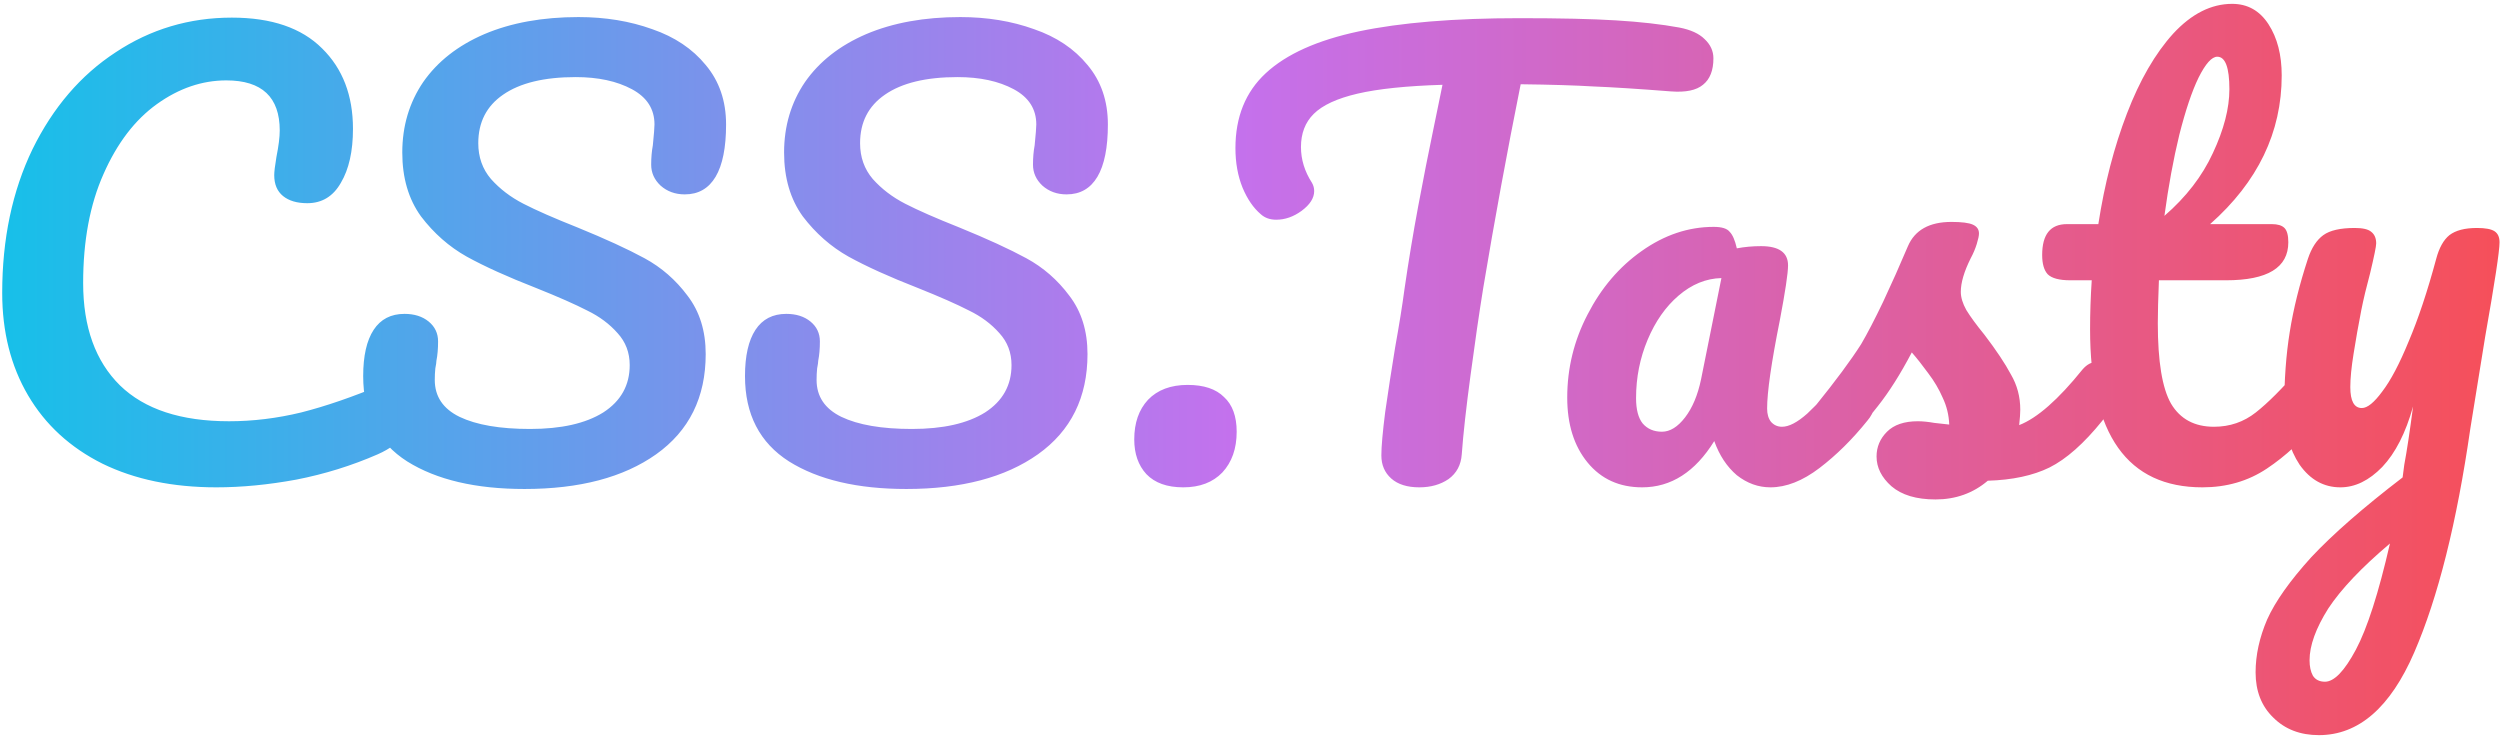
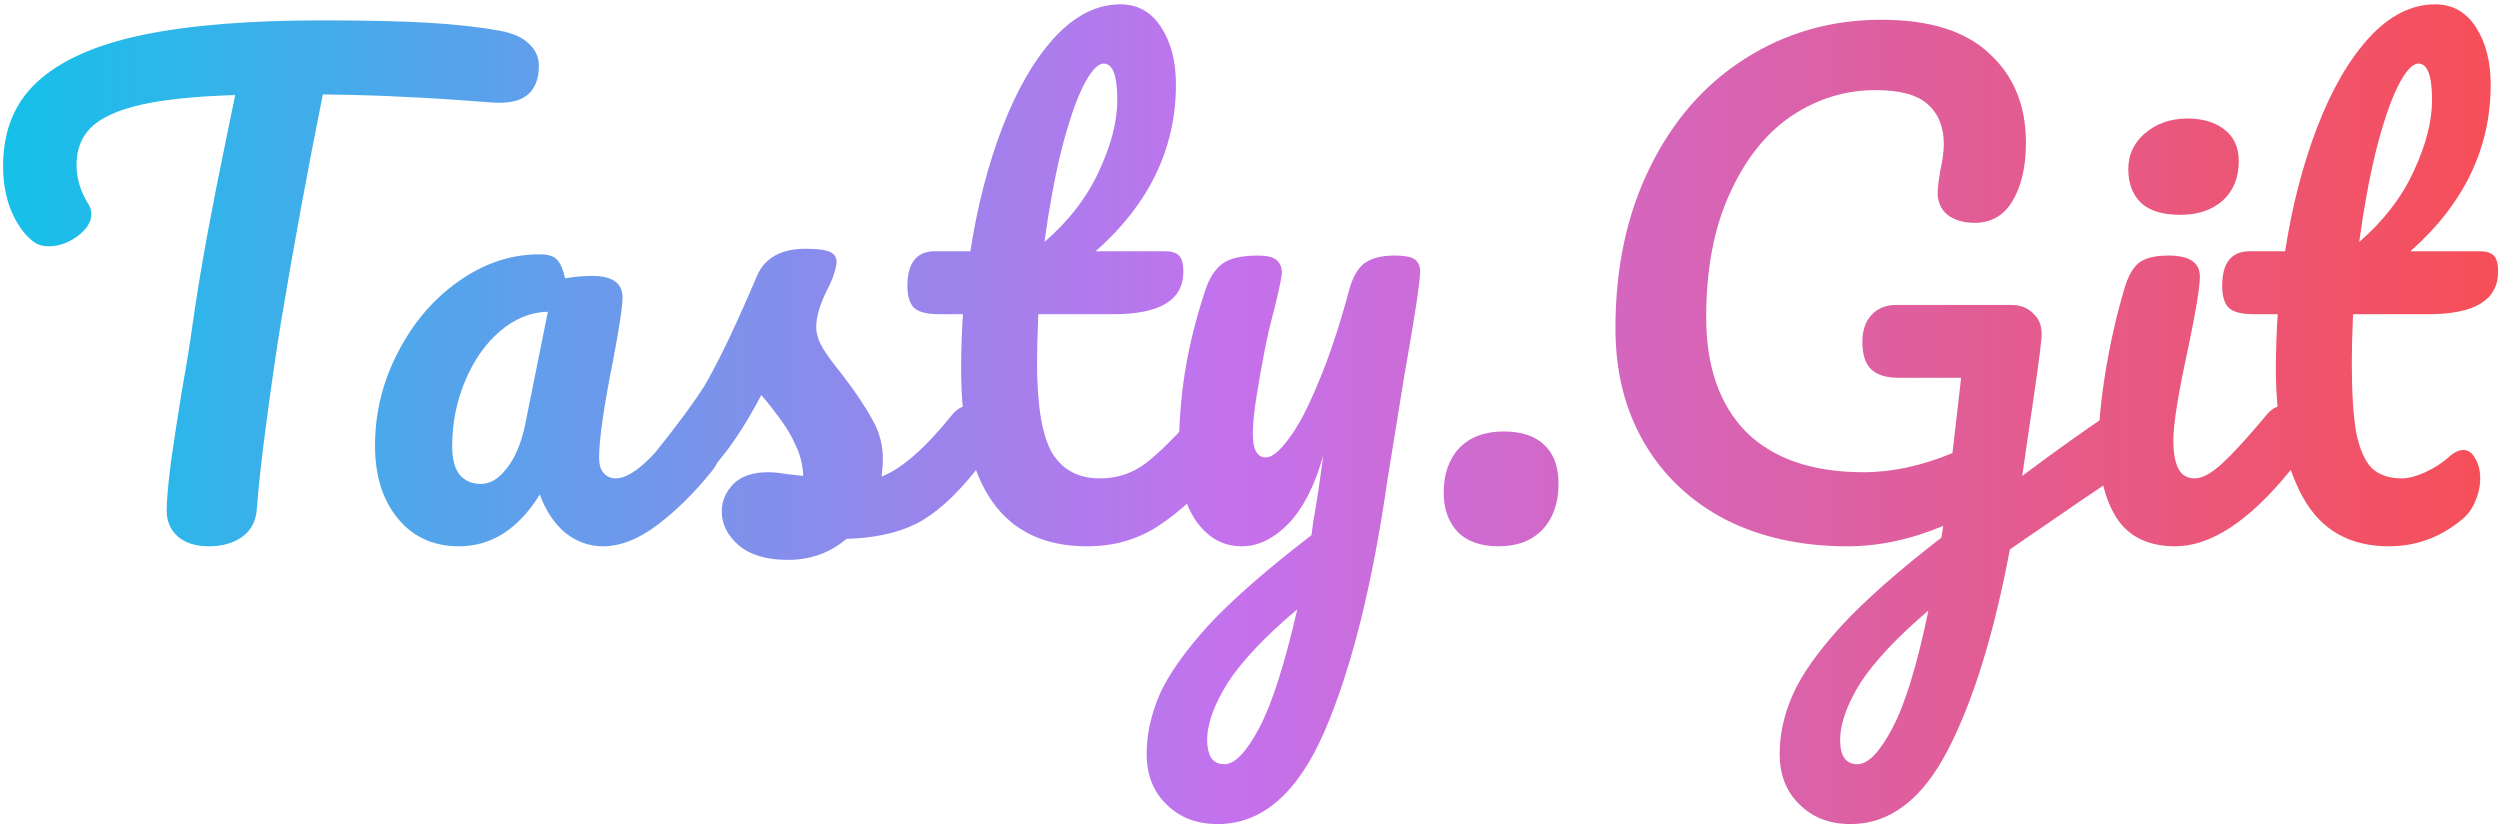
- <svg xmlns="http://www.w3.org/2000/svg" width="454" height="134" viewBox="0 0 454 134" fill="none">
-   <path d="M39.3 88.5C31.367 88.5 24.467 87.067 18.6 84.2C12.733 81.267 8.233 77.133 5.1 71.8C1.967 66.467 0.4 60.267 0.4 53.2C0.4 43.4 2.233 34.7 5.9 27.1C9.633 19.5 14.667 13.633 21 9.5C27.333 5.3 34.367 3.2 42.1 3.2C49.3 3.2 54.767 5.067 58.5 8.8C62.233 12.467 64.1 17.333 64.1 23.4C64.1 27.467 63.367 30.733 61.9 33.2C60.5 35.667 58.467 36.9 55.8 36.9C53.933 36.9 52.467 36.467 51.4 35.6C50.333 34.733 49.8 33.467 49.8 31.8C49.8 31.2 49.933 30.1 50.2 28.5C50.6 26.5 50.8 24.9 50.8 23.7C50.8 17.633 47.567 14.6 41.1 14.6C36.7 14.6 32.5 16.033 28.5 18.9C24.5 21.767 21.267 26 18.8 31.6C16.333 37.133 15.1 43.733 15.1 51.4C15.1 59.4 17.333 65.6 21.8 70C26.267 74.333 32.867 76.5 41.6 76.5C45.933 76.5 50.3 75.967 54.7 74.9C59.167 73.767 64.1 72.067 69.5 69.8C70.5 69.4 71.333 69.2 72 69.2C73.067 69.2 73.867 69.6 74.4 70.4C74.933 71.2 75.2 72.233 75.2 73.5C75.2 77.567 73 80.567 68.6 82.5C63.867 84.567 58.933 86.1 53.8 87.1C48.733 88.033 43.9 88.5 39.3 88.5ZM95.255 88.8C86.388 88.8 79.288 87.133 73.955 83.8C68.621 80.4 65.955 75.233 65.955 68.3C65.955 64.633 66.588 61.833 67.855 59.9C69.121 57.967 70.988 57 73.455 57C75.255 57 76.721 57.467 77.855 58.4C78.988 59.333 79.555 60.533 79.555 62C79.555 63.333 79.455 64.5 79.255 65.5C79.255 65.767 79.188 66.233 79.055 66.9C78.988 67.567 78.955 68.267 78.955 69C78.955 72 80.455 74.233 83.455 75.7C86.521 77.167 90.788 77.9 96.255 77.9C101.921 77.9 106.355 76.9 109.555 74.9C112.755 72.833 114.355 69.967 114.355 66.3C114.355 64.033 113.621 62.1 112.155 60.5C110.688 58.833 108.855 57.467 106.655 56.4C104.455 55.267 101.355 53.9 97.355 52.3C92.221 50.3 88.021 48.4 84.755 46.6C81.555 44.8 78.788 42.367 76.455 39.3C74.188 36.167 73.055 32.3 73.055 27.7C73.055 22.9 74.321 18.633 76.855 14.9C79.455 11.167 83.155 8.267 87.955 6.2C92.821 4.133 98.521 3.1 105.055 3.1C109.921 3.1 114.388 3.833 118.455 5.3C122.521 6.7 125.755 8.867 128.155 11.8C130.621 14.733 131.855 18.333 131.855 22.6C131.855 26.8 131.221 29.967 129.955 32.1C128.688 34.233 126.821 35.3 124.355 35.3C122.621 35.3 121.155 34.767 119.955 33.7C118.821 32.633 118.255 31.367 118.255 29.9C118.255 28.633 118.355 27.467 118.555 26.4C118.755 24.4 118.855 23.133 118.855 22.6C118.855 19.8 117.488 17.667 114.755 16.2C112.021 14.733 108.621 14 104.555 14C98.821 14 94.421 15.067 91.355 17.2C88.355 19.267 86.855 22.2 86.855 26C86.855 28.533 87.621 30.7 89.155 32.5C90.755 34.3 92.721 35.8 95.055 37C97.388 38.2 100.655 39.633 104.855 41.3C109.921 43.367 113.988 45.233 117.055 46.9C120.121 48.567 122.721 50.833 124.855 53.7C127.055 56.567 128.155 60.1 128.155 64.3C128.155 72.167 125.155 78.233 119.155 82.5C113.221 86.7 105.255 88.8 95.255 88.8ZM164.591 88.8C155.724 88.8 148.624 87.133 143.291 83.8C137.957 80.4 135.291 75.233 135.291 68.3C135.291 64.633 135.924 61.833 137.191 59.9C138.457 57.967 140.324 57 142.791 57C144.591 57 146.057 57.467 147.191 58.4C148.324 59.333 148.891 60.533 148.891 62C148.891 63.333 148.791 64.5 148.591 65.5C148.591 65.767 148.524 66.233 148.391 66.9C148.324 67.567 148.291 68.267 148.291 69C148.291 72 149.791 74.233 152.791 75.7C155.857 77.167 160.124 77.9 165.591 77.9C171.257 77.9 175.691 76.9 178.891 74.9C182.091 72.833 183.691 69.967 183.691 66.3C183.691 64.033 182.957 62.1 181.491 60.5C180.024 58.833 178.191 57.467 175.991 56.4C173.791 55.267 170.691 53.9 166.691 52.3C161.557 50.3 157.357 48.4 154.091 46.6C150.891 44.8 148.124 42.367 145.791 39.3C143.524 36.167 142.391 32.3 142.391 27.7C142.391 22.9 143.657 18.633 146.191 14.9C148.791 11.167 152.491 8.267 157.291 6.2C162.157 4.133 167.857 3.1 174.391 3.1C179.257 3.1 183.724 3.833 187.791 5.3C191.857 6.7 195.091 8.867 197.491 11.8C199.957 14.733 201.191 18.333 201.191 22.6C201.191 26.8 200.557 29.967 199.291 32.1C198.024 34.233 196.157 35.3 193.691 35.3C191.957 35.3 190.491 34.767 189.291 33.7C188.157 32.633 187.591 31.367 187.591 29.9C187.591 28.633 187.691 27.467 187.891 26.4C188.091 24.4 188.191 23.133 188.191 22.6C188.191 19.8 186.824 17.667 184.091 16.2C181.357 14.733 177.957 14 173.891 14C168.157 14 163.757 15.067 160.691 17.2C157.691 19.267 156.191 22.2 156.191 26C156.191 28.533 156.957 30.7 158.491 32.5C160.091 34.3 162.057 35.8 164.391 37C166.724 38.2 169.991 39.633 174.191 41.3C179.257 43.367 183.324 45.233 186.391 46.9C189.457 48.567 192.057 50.833 194.191 53.7C196.391 56.567 197.491 60.1 197.491 64.3C197.491 72.167 194.491 78.233 188.491 82.5C182.557 86.7 174.591 88.8 164.591 88.8ZM214.88 88.5C211.946 88.5 209.713 87.7 208.18 86.1C206.713 84.5 205.98 82.4 205.98 79.8C205.98 76.8 206.813 74.4 208.48 72.6C210.213 70.8 212.613 69.9 215.68 69.9C218.613 69.9 220.813 70.633 222.28 72.1C223.813 73.5 224.58 75.6 224.58 78.4C224.58 81.467 223.713 83.933 221.98 85.8C220.246 87.6 217.88 88.5 214.88 88.5ZM304.955 5C307.022 5.4 308.555 6.1 309.555 7.1C310.622 8.1 311.155 9.267 311.155 10.6C311.155 12.8 310.522 14.4 309.255 15.4C308.055 16.4 306.122 16.8 303.455 16.6C297.455 16.133 292.755 15.833 289.355 15.7C286.022 15.5 281.622 15.367 276.155 15.3C273.689 27.567 271.422 39.9 269.355 52.3C268.622 56.833 267.855 62.1 267.055 68.1C266.255 74.033 265.722 78.833 265.455 82.5C265.322 84.433 264.522 85.933 263.055 87C261.589 88 259.822 88.5 257.755 88.5C255.555 88.5 253.855 87.967 252.655 86.9C251.455 85.833 250.855 84.433 250.855 82.7C250.855 81.1 251.089 78.467 251.555 74.8C252.089 71.067 252.689 67.167 253.355 63.1C254.089 59.033 254.655 55.5 255.055 52.5C255.789 47.433 256.622 42.4 257.555 37.4C258.489 32.4 259.422 27.667 260.355 23.2C260.555 22.2 260.789 21.067 261.055 19.8C261.322 18.467 261.622 17 261.955 15.4C255.422 15.6 250.289 16.133 246.555 17C242.822 17.867 240.155 19.1 238.555 20.7C237.022 22.233 236.255 24.233 236.255 26.7C236.255 28.967 236.922 31.133 238.255 33.2C238.522 33.667 238.655 34.167 238.655 34.7C238.655 35.967 237.889 37.167 236.355 38.3C234.889 39.367 233.355 39.9 231.755 39.9C230.622 39.9 229.689 39.567 228.955 38.9C227.622 37.767 226.522 36.167 225.655 34.1C224.789 31.967 224.355 29.567 224.355 26.9C224.355 21.233 226.189 16.7 229.855 13.3C233.589 9.833 239.222 7.3 246.755 5.7C254.355 4.1 264.089 3.3 275.955 3.3C283.289 3.3 289.122 3.433 293.455 3.7C297.855 3.967 301.689 4.4 304.955 5ZM298.209 88.5C294.076 88.5 290.776 87 288.309 84C285.843 81 284.609 77.067 284.609 72.2C284.609 66.867 285.843 61.833 288.309 57.1C290.776 52.3 294.043 48.467 298.109 45.6C302.243 42.667 306.609 41.2 311.209 41.2C312.676 41.2 313.643 41.5 314.109 42.1C314.643 42.633 315.076 43.633 315.409 45.1C316.809 44.833 318.276 44.7 319.809 44.7C323.076 44.7 324.709 45.867 324.709 48.2C324.709 49.6 324.209 52.933 323.209 58.2C321.676 65.867 320.909 71.2 320.909 74.2C320.909 75.2 321.143 76 321.609 76.6C322.143 77.2 322.809 77.5 323.609 77.5C324.876 77.5 326.409 76.7 328.209 75.1C330.009 73.433 332.443 70.767 335.509 67.1C336.309 66.167 337.209 65.7 338.209 65.7C339.076 65.7 339.743 66.1 340.209 66.9C340.743 67.7 341.009 68.8 341.009 70.2C341.009 72.867 340.376 74.933 339.109 76.4C336.376 79.8 333.476 82.667 330.409 85C327.343 87.333 324.376 88.5 321.509 88.5C319.309 88.5 317.276 87.767 315.409 86.3C313.609 84.767 312.243 82.7 311.309 80.1C307.843 85.7 303.476 88.5 298.209 88.5ZM301.809 78.4C303.276 78.4 304.676 77.533 306.009 75.8C307.343 74.067 308.309 71.767 308.909 68.9L312.609 50.5C309.809 50.567 307.209 51.633 304.809 53.7C302.476 55.7 300.609 58.367 299.209 61.7C297.809 65.033 297.109 68.567 297.109 72.3C297.109 74.367 297.509 75.9 298.309 76.9C299.176 77.9 300.343 78.4 301.809 78.4ZM351.482 90.7C348.015 90.7 345.349 89.9 343.482 88.3C341.682 86.7 340.782 84.9 340.782 82.9C340.782 81.167 341.415 79.667 342.682 78.4C343.949 77.133 345.815 76.5 348.282 76.5C349.149 76.5 350.149 76.6 351.282 76.8C352.482 76.933 353.382 77.033 353.982 77.1C353.915 75.367 353.515 73.733 352.782 72.2C352.115 70.667 351.249 69.2 350.182 67.8C349.115 66.333 348.115 65.067 347.182 64C345.115 67.933 343.049 71.2 340.982 73.8C338.982 76.4 336.782 78.867 334.382 81.2C333.182 82.4 331.915 83 330.582 83C329.515 83 328.649 82.633 327.982 81.9C327.315 81.1 326.982 80.133 326.982 79C326.982 77.667 327.449 76.433 328.382 75.3L329.682 73.7C333.349 69.167 336.115 65.433 337.982 62.5C339.115 60.567 340.449 58 341.982 54.8C343.515 51.533 345.015 48.167 346.482 44.7C347.749 41.767 350.382 40.3 354.382 40.3C356.249 40.3 357.549 40.467 358.282 40.8C359.015 41.133 359.382 41.667 359.382 42.4C359.382 42.8 359.249 43.433 358.982 44.3C358.715 45.167 358.349 46.033 357.882 46.9C356.682 49.3 356.082 51.333 356.082 53C356.082 54 356.415 55.1 357.082 56.3C357.815 57.5 358.915 59 360.382 60.8C362.515 63.6 364.115 66 365.182 68C366.315 69.933 366.882 72.067 366.882 74.4C366.882 75.067 366.815 76 366.682 77.2C369.949 75.933 373.782 72.567 378.182 67.1C378.982 66.167 379.882 65.7 380.882 65.7C381.749 65.7 382.415 66.1 382.882 66.9C383.415 67.7 383.682 68.8 383.682 70.2C383.682 72.733 383.049 74.8 381.782 76.4C378.449 80.533 375.249 83.367 372.182 84.9C369.182 86.367 365.449 87.167 360.982 87.3C358.315 89.567 355.149 90.7 351.482 90.7ZM420.158 65.7C421.024 65.7 421.691 66.1 422.158 66.9C422.691 67.7 422.958 68.8 422.958 70.2C422.958 72.867 422.324 74.933 421.058 76.4C418.191 79.933 415.058 82.833 411.658 85.1C408.258 87.367 404.358 88.5 399.958 88.5C386.358 88.5 379.558 78.933 379.558 59.8C379.558 56.867 379.658 53.9 379.858 50.9H375.958C373.958 50.9 372.591 50.533 371.858 49.8C371.191 49.067 370.858 47.9 370.858 46.3C370.858 42.567 372.358 40.7 375.358 40.7H381.058C382.191 33.367 383.924 26.667 386.258 20.6C388.591 14.533 391.391 9.7 394.658 6.1C397.991 2.5 401.558 0.7 405.358 0.7C408.158 0.7 410.358 1.933 411.958 4.4C413.558 6.867 414.358 9.967 414.358 13.7C414.358 24.033 410.024 33.033 401.358 40.7H412.558C413.624 40.7 414.391 40.933 414.858 41.4C415.324 41.867 415.558 42.733 415.558 44C415.558 48.6 411.791 50.9 404.258 50.9H392.058C391.924 54.233 391.858 56.833 391.858 58.7C391.858 65.633 392.658 70.5 394.258 73.3C395.924 76.1 398.524 77.5 402.058 77.5C404.924 77.5 407.458 76.633 409.658 74.9C411.858 73.167 414.458 70.567 417.458 67.1C418.258 66.167 419.158 65.7 420.158 65.7ZM402.658 10.3C401.658 10.3 400.524 11.567 399.258 14.1C398.058 16.567 396.891 20.033 395.758 24.5C394.691 28.9 393.791 33.8 393.058 39.2C396.991 35.8 399.924 32 401.858 27.8C403.858 23.533 404.858 19.667 404.858 16.2C404.858 12.267 404.124 10.3 402.658 10.3ZM449.816 41.4C451.349 41.4 452.416 41.6 453.016 42C453.616 42.4 453.916 43.067 453.916 44C453.916 45.6 453.049 51.3 451.316 61.1C449.782 70.5 448.882 76.067 448.616 77.8C446.149 94.933 442.749 108.5 438.416 118.5C434.082 128.5 428.316 133.5 421.116 133.5C417.716 133.5 414.949 132.433 412.816 130.3C410.682 128.233 409.616 125.5 409.616 122.1C409.616 118.967 410.316 115.767 411.716 112.5C413.182 109.233 415.849 105.467 419.716 101.2C423.649 97 429.182 92.167 436.316 86.7L436.616 84.4C437.082 81.933 437.616 78.4 438.216 73.8C436.882 78.6 435.016 82.267 432.616 84.8C430.216 87.267 427.682 88.5 425.016 88.5C422.016 88.5 419.549 87.133 417.616 84.4C415.749 81.6 414.816 78.133 414.816 74C414.816 69 415.149 64.433 415.816 60.3C416.482 56.1 417.582 51.667 419.116 47C419.782 45 420.716 43.567 421.916 42.7C423.116 41.833 425.016 41.4 427.616 41.4C429.082 41.4 430.082 41.633 430.616 42.1C431.216 42.567 431.516 43.267 431.516 44.2C431.516 44.733 431.149 46.533 430.416 49.6C429.749 52.067 429.216 54.3 428.816 56.3C428.282 59.033 427.816 61.667 427.416 64.2C427.016 66.667 426.816 68.7 426.816 70.3C426.816 72.833 427.516 74.1 428.916 74.1C429.916 74.1 431.149 73.1 432.616 71.1C434.149 69.1 435.749 66.067 437.416 62C439.149 57.933 440.816 52.933 442.416 47C442.949 45 443.749 43.567 444.816 42.7C445.949 41.833 447.616 41.4 449.816 41.4ZM422.216 123.8C423.882 123.8 425.749 121.867 427.816 118C429.882 114.133 431.949 107.7 434.016 98.7C428.882 103.033 425.149 106.967 422.816 110.5C420.549 114.1 419.416 117.233 419.416 119.9C419.416 121.033 419.616 121.967 420.016 122.7C420.482 123.433 421.216 123.8 422.216 123.8Z" fill="url(#paint0_linear_6_3)" />
+ <svg xmlns="http://www.w3.org/2000/svg" width="405" height="134" viewBox="0 0 405 134" fill="none">
+   <path d="M81.1 5C83.167 5.4 84.7 6.1 85.7 7.1C86.767 8.1 87.3 9.267 87.3 10.6C87.3 12.8 86.667 14.4 85.4 15.4C84.2 16.4 82.267 16.8 79.6 16.6C73.6 16.133 68.9 15.833 65.5 15.7C62.167 15.5 57.767 15.367 52.3 15.3C49.833 27.567 47.567 39.9 45.5 52.3C44.767 56.833 44 62.1 43.2 68.1C42.4 74.033 41.867 78.833 41.6 82.5C41.467 84.433 40.667 85.933 39.2 87C37.733 88 35.967 88.5 33.9 88.5C31.7 88.5 30 87.967 28.8 86.9C27.6 85.833 27 84.433 27 82.7C27 81.1 27.233 78.467 27.7 74.8C28.233 71.067 28.833 67.167 29.5 63.1C30.233 59.033 30.8 55.5 31.2 52.5C31.933 47.433 32.767 42.4 33.7 37.4C34.633 32.4 35.567 27.667 36.5 23.2C36.7 22.2 36.933 21.067 37.2 19.8C37.467 18.467 37.767 17 38.1 15.4C31.567 15.6 26.433 16.133 22.7 17C18.967 17.867 16.3 19.1 14.7 20.7C13.167 22.233 12.4 24.233 12.4 26.7C12.4 28.967 13.067 31.133 14.4 33.2C14.667 33.667 14.8 34.167 14.8 34.7C14.8 35.967 14.033 37.167 12.5 38.3C11.033 39.367 9.5 39.9 7.9 39.9C6.767 39.9 5.833 39.567 5.1 38.9C3.767 37.767 2.667 36.167 1.8 34.1C0.933 31.967 0.5 29.567 0.5 26.9C0.5 21.233 2.333 16.7 6 13.3C9.733 9.833 15.367 7.3 22.9 5.7C30.5 4.1 40.233 3.3 52.1 3.3C59.433 3.3 65.267 3.433 69.6 3.7C74 3.967 77.833 4.4 81.1 5ZM74.354 88.5C70.221 88.5 66.921 87 64.454 84C61.987 81 60.754 77.067 60.754 72.2C60.754 66.867 61.987 61.833 64.454 57.1C66.921 52.3 70.187 48.467 74.254 45.6C78.387 42.667 82.754 41.2 87.354 41.2C88.821 41.2 89.787 41.5 90.254 42.1C90.787 42.633 91.221 43.633 91.554 45.1C92.954 44.833 94.421 44.7 95.954 44.7C99.221 44.7 100.854 45.867 100.854 48.2C100.854 49.6 100.354 52.933 99.354 58.2C97.821 65.867 97.054 71.2 97.054 74.2C97.054 75.2 97.287 76 97.754 76.6C98.287 77.2 98.954 77.5 99.754 77.5C101.021 77.5 102.554 76.7 104.354 75.1C106.154 73.433 108.587 70.767 111.654 67.1C112.454 66.167 113.354 65.7 114.354 65.7C115.221 65.7 115.887 66.1 116.354 66.9C116.887 67.7 117.154 68.8 117.154 70.2C117.154 72.867 116.521 74.933 115.254 76.4C112.521 79.8 109.621 82.667 106.554 85C103.487 87.333 100.521 88.5 97.654 88.5C95.454 88.5 93.421 87.767 91.554 86.3C89.754 84.767 88.387 82.7 87.454 80.1C83.987 85.7 79.621 88.5 74.354 88.5ZM77.954 78.4C79.421 78.4 80.821 77.533 82.154 75.8C83.487 74.067 84.454 71.767 85.054 68.9L88.754 50.5C85.954 50.567 83.354 51.633 80.954 53.7C78.621 55.7 76.754 58.367 75.354 61.7C73.954 65.033 73.254 68.567 73.254 72.3C73.254 74.367 73.654 75.9 74.454 76.9C75.321 77.9 76.487 78.4 77.954 78.4ZM127.627 90.7C124.16 90.7 121.493 89.9 119.627 88.3C117.827 86.7 116.927 84.9 116.927 82.9C116.927 81.167 117.56 79.667 118.827 78.4C120.093 77.133 121.96 76.5 124.427 76.5C125.293 76.5 126.293 76.6 127.427 76.8C128.627 76.933 129.527 77.033 130.127 77.1C130.06 75.367 129.66 73.733 128.927 72.2C128.26 70.667 127.393 69.2 126.327 67.8C125.26 66.333 124.26 65.067 123.327 64C121.26 67.933 119.193 71.2 117.127 73.8C115.127 76.4 112.927 78.867 110.527 81.2C109.327 82.4 108.06 83 106.727 83C105.66 83 104.793 82.633 104.127 81.9C103.46 81.1 103.127 80.133 103.127 79C103.127 77.667 103.593 76.433 104.527 75.3L105.827 73.7C109.493 69.167 112.26 65.433 114.127 62.5C115.26 60.567 116.593 58 118.127 54.8C119.66 51.533 121.16 48.167 122.627 44.7C123.893 41.767 126.527 40.3 130.527 40.3C132.393 40.3 133.693 40.467 134.427 40.8C135.16 41.133 135.527 41.667 135.527 42.4C135.527 42.8 135.393 43.433 135.127 44.3C134.86 45.167 134.493 46.033 134.027 46.9C132.827 49.3 132.227 51.333 132.227 53C132.227 54 132.56 55.1 133.227 56.3C133.96 57.5 135.06 59 136.527 60.8C138.66 63.6 140.26 66 141.327 68C142.46 69.933 143.027 72.067 143.027 74.4C143.027 75.067 142.96 76 142.827 77.2C146.093 75.933 149.927 72.567 154.327 67.1C155.127 66.167 156.027 65.7 157.027 65.7C157.893 65.7 158.56 66.1 159.027 66.9C159.56 67.7 159.827 68.8 159.827 70.2C159.827 72.733 159.193 74.8 157.927 76.4C154.593 80.533 151.393 83.367 148.327 84.9C145.327 86.367 141.593 87.167 137.127 87.3C134.46 89.567 131.293 90.7 127.627 90.7ZM196.302 65.7C197.169 65.7 197.836 66.1 198.302 66.9C198.836 67.7 199.102 68.8 199.102 70.2C199.102 72.867 198.469 74.933 197.202 76.4C194.336 79.933 191.202 82.833 187.802 85.1C184.402 87.367 180.502 88.5 176.102 88.5C162.502 88.5 155.702 78.933 155.702 59.8C155.702 56.867 155.802 53.9 156.002 50.9H152.102C150.102 50.9 148.736 50.533 148.002 49.8C147.336 49.067 147.002 47.9 147.002 46.3C147.002 42.567 148.502 40.7 151.502 40.7H157.202C158.336 33.367 160.069 26.667 162.402 20.6C164.736 14.533 167.536 9.7 170.802 6.1C174.136 2.5 177.702 0.7 181.502 0.7C184.302 0.7 186.502 1.933 188.102 4.4C189.702 6.867 190.502 9.967 190.502 13.7C190.502 24.033 186.169 33.033 177.502 40.7H188.702C189.769 40.7 190.536 40.933 191.002 41.4C191.469 41.867 191.702 42.733 191.702 44C191.702 48.6 187.936 50.9 180.402 50.9H168.202C168.069 54.233 168.002 56.833 168.002 58.7C168.002 65.633 168.802 70.5 170.402 73.3C172.069 76.1 174.669 77.5 178.202 77.5C181.069 77.5 183.602 76.633 185.802 74.9C188.002 73.167 190.602 70.567 193.602 67.1C194.402 66.167 195.302 65.7 196.302 65.7ZM178.802 10.3C177.802 10.3 176.669 11.567 175.402 14.1C174.202 16.567 173.036 20.033 171.902 24.5C170.836 28.9 169.936 33.8 169.202 39.2C173.136 35.8 176.069 32 178.002 27.8C180.002 23.533 181.002 19.667 181.002 16.2C181.002 12.267 180.269 10.3 178.802 10.3ZM225.96 41.4C227.493 41.4 228.56 41.6 229.16 42C229.76 42.4 230.06 43.067 230.06 44C230.06 45.6 229.193 51.3 227.46 61.1C225.927 70.5 225.027 76.067 224.76 77.8C222.293 94.933 218.893 108.5 214.56 118.5C210.227 128.5 204.46 133.5 197.26 133.5C193.86 133.5 191.093 132.433 188.96 130.3C186.827 128.233 185.76 125.5 185.76 122.1C185.76 118.967 186.46 115.767 187.86 112.5C189.327 109.233 191.993 105.467 195.86 101.2C199.793 97 205.327 92.167 212.46 86.7L212.76 84.4C213.227 81.933 213.76 78.4 214.36 73.8C213.027 78.6 211.16 82.267 208.76 84.8C206.36 87.267 203.827 88.5 201.16 88.5C198.16 88.5 195.693 87.133 193.76 84.4C191.893 81.6 190.96 78.133 190.96 74C190.96 69 191.293 64.433 191.96 60.3C192.627 56.1 193.727 51.667 195.26 47C195.927 45 196.86 43.567 198.06 42.7C199.26 41.833 201.16 41.4 203.76 41.4C205.227 41.4 206.227 41.633 206.76 42.1C207.36 42.567 207.66 43.267 207.66 44.2C207.66 44.733 207.293 46.533 206.56 49.6C205.893 52.067 205.36 54.3 204.96 56.3C204.427 59.033 203.96 61.667 203.56 64.2C203.16 66.667 202.96 68.7 202.96 70.3C202.96 72.833 203.66 74.1 205.06 74.1C206.06 74.1 207.293 73.1 208.76 71.1C210.293 69.1 211.893 66.067 213.56 62C215.293 57.933 216.96 52.933 218.56 47C219.093 45 219.893 43.567 220.96 42.7C222.093 41.833 223.76 41.4 225.96 41.4ZM198.36 123.8C200.027 123.8 201.893 121.867 203.96 118C206.027 114.133 208.093 107.7 210.16 98.7C205.027 103.033 201.293 106.967 198.96 110.5C196.693 114.1 195.56 117.233 195.56 119.9C195.56 121.033 195.76 121.967 196.16 122.7C196.627 123.433 197.36 123.8 198.36 123.8ZM242.782 88.5C239.849 88.5 237.615 87.7 236.082 86.1C234.615 84.5 233.882 82.4 233.882 79.8C233.882 76.8 234.715 74.4 236.382 72.6C238.115 70.8 240.515 69.9 243.582 69.9C246.515 69.9 248.715 70.633 250.182 72.1C251.715 73.5 252.482 75.6 252.482 78.4C252.482 81.467 251.615 83.933 249.882 85.8C248.149 87.6 245.782 88.5 242.782 88.5ZM344.501 65.9C345.367 65.9 346.034 66.333 346.501 67.2C347.034 68 347.301 69.033 347.301 70.3C347.301 71.833 347.067 73.033 346.601 73.9C346.134 74.767 345.401 75.533 344.401 76.2C340.467 78.8 334.201 83.067 325.601 89C323.001 102.8 319.634 113.667 315.501 121.6C311.367 129.533 306.134 133.5 299.801 133.5C296.401 133.5 293.634 132.433 291.501 130.3C289.367 128.233 288.301 125.5 288.301 122.1C288.301 118.967 289.001 115.8 290.401 112.6C291.801 109.4 294.401 105.7 298.201 101.5C302.067 97.3 307.501 92.5 314.501 87.1L314.801 85.2C309.534 87.4 304.367 88.5 299.301 88.5C291.834 88.5 285.267 87.067 279.601 84.2C273.934 81.267 269.534 77.133 266.401 71.8C263.267 66.467 261.701 60.267 261.701 53.2C261.701 43.333 263.567 34.633 267.301 27.1C271.034 19.5 276.167 13.633 282.701 9.5C289.301 5.3 296.667 3.2 304.801 3.2C312.601 3.2 318.434 5.033 322.301 8.7C326.234 12.3 328.201 17.1 328.201 23.1C328.201 27.033 327.467 30.2 326.001 32.6C324.601 34.933 322.567 36.1 319.901 36.1C318.101 36.1 316.634 35.667 315.501 34.8C314.434 33.933 313.901 32.733 313.901 31.2C313.901 30.533 314.034 29.4 314.301 27.8C314.701 25.933 314.901 24.467 314.901 23.4C314.901 20.6 314.034 18.433 312.301 16.9C310.634 15.367 307.801 14.6 303.801 14.6C298.934 14.6 294.401 16 290.201 18.8C286.067 21.6 282.734 25.8 280.201 31.4C277.667 36.933 276.401 43.6 276.401 51.4C276.401 59.4 278.567 65.6 282.901 70C287.301 74.333 293.634 76.5 301.901 76.5C306.501 76.5 311.301 75.467 316.301 73.4L317.701 61.2H307.501C305.634 61.2 304.201 60.767 303.201 59.9C302.201 58.967 301.701 57.467 301.701 55.4C301.701 53.533 302.201 52.067 303.201 51C304.201 49.933 305.534 49.4 307.201 49.4H325.901C327.367 49.4 328.567 49.9 329.501 50.9C330.501 51.833 330.901 53.2 330.701 55C330.501 57.133 329.834 61.967 328.701 69.5L327.601 77.1C332.934 73.1 337.801 69.633 342.201 66.7C343.067 66.167 343.834 65.9 344.501 65.9ZM300.901 123.8C302.634 123.8 304.534 121.833 306.601 117.9C308.667 113.967 310.601 107.633 312.401 98.9C307.334 103.233 303.667 107.133 301.401 110.6C299.201 114.133 298.101 117.233 298.101 119.9C298.101 122.5 299.034 123.8 300.901 123.8ZM353.181 34.8C350.381 34.8 348.281 34.167 346.881 32.9C345.481 31.567 344.781 29.733 344.781 27.4C344.781 25.067 345.681 23.133 347.481 21.6C349.348 20 351.648 19.2 354.381 19.2C356.848 19.2 358.848 19.8 360.381 21C361.915 22.2 362.681 23.9 362.681 26.1C362.681 28.767 361.815 30.9 360.081 32.5C358.348 34.033 356.048 34.8 353.181 34.8ZM352.381 88.5C348.048 88.5 344.881 86.967 342.881 83.9C340.948 80.833 339.981 76.767 339.981 71.7C339.981 68.7 340.348 64.867 341.081 60.2C341.881 55.467 342.881 51.067 344.081 47C344.681 44.867 345.481 43.4 346.481 42.6C347.481 41.8 349.081 41.4 351.281 41.4C354.681 41.4 356.381 42.533 356.381 44.8C356.381 46.467 355.748 50.333 354.481 56.4C352.881 63.733 352.081 68.7 352.081 71.3C352.081 73.3 352.348 74.833 352.881 75.9C353.415 76.967 354.315 77.5 355.581 77.5C356.781 77.5 358.281 76.667 360.081 75C361.881 73.333 364.281 70.7 367.281 67.1C368.081 66.167 368.981 65.7 369.981 65.7C370.848 65.7 371.515 66.1 371.981 66.9C372.515 67.7 372.781 68.8 372.781 70.2C372.781 72.867 372.148 74.933 370.881 76.4C364.281 84.467 358.115 88.5 352.381 88.5ZM381.191 50.9C381.057 54.233 380.991 56.833 380.991 58.7C380.991 63.5 381.224 67.267 381.691 70C382.224 72.667 383.057 74.6 384.191 75.8C385.391 76.933 387.024 77.5 389.091 77.5C390.157 77.5 391.424 77.167 392.891 76.5C394.357 75.833 395.691 74.967 396.891 73.9C397.624 73.233 398.357 72.9 399.091 72.9C399.891 72.9 400.524 73.367 400.991 74.3C401.524 75.167 401.791 76.233 401.791 77.5C401.791 78.767 401.524 80 400.991 81.2C400.524 82.4 399.791 83.4 398.791 84.2C395.324 87.067 391.391 88.5 386.991 88.5C380.657 88.5 376.024 85.867 373.091 80.6C370.157 75.267 368.691 68.333 368.691 59.8C368.691 56.867 368.791 53.9 368.991 50.9H365.091C363.091 50.9 361.724 50.533 360.991 49.8C360.324 49.067 359.991 47.9 359.991 46.3C359.991 42.567 361.491 40.7 364.491 40.7H370.191C371.324 33.367 373.057 26.667 375.391 20.6C377.724 14.533 380.524 9.7 383.791 6.1C387.124 2.5 390.691 0.7 394.491 0.7C397.291 0.7 399.491 1.933 401.091 4.4C402.691 6.867 403.491 9.967 403.491 13.7C403.491 24.033 399.157 33.033 390.491 40.7H401.691C402.757 40.7 403.524 40.933 403.991 41.4C404.457 41.867 404.691 42.733 404.691 44C404.691 48.6 400.924 50.9 393.391 50.9H381.191ZM391.791 10.3C390.791 10.3 389.657 11.567 388.391 14.1C387.191 16.567 386.024 20.033 384.891 24.5C383.824 28.9 382.924 33.8 382.191 39.2C386.124 35.8 389.057 32 390.991 27.8C392.991 23.533 393.991 19.667 393.991 16.2C393.991 12.267 393.257 10.3 391.791 10.3Z" fill="url(#paint0_linear_28_4)" />
  <defs>
-     <linearGradient id="paint0_linear_6_3" x1="-6" y1="133" x2="455" y2="133" gradientUnits="userSpaceOnUse">
+     <linearGradient id="paint0_linear_28_4" x1="-3" y1="133" x2="402" y2="133" gradientUnits="userSpaceOnUse">
      <stop stop-color="#12C2E9" />
      <stop offset="0.499" stop-color="#C471ED" />
      <stop offset="1" stop-color="#F64F59" />
    </linearGradient>
  </defs>
</svg>
